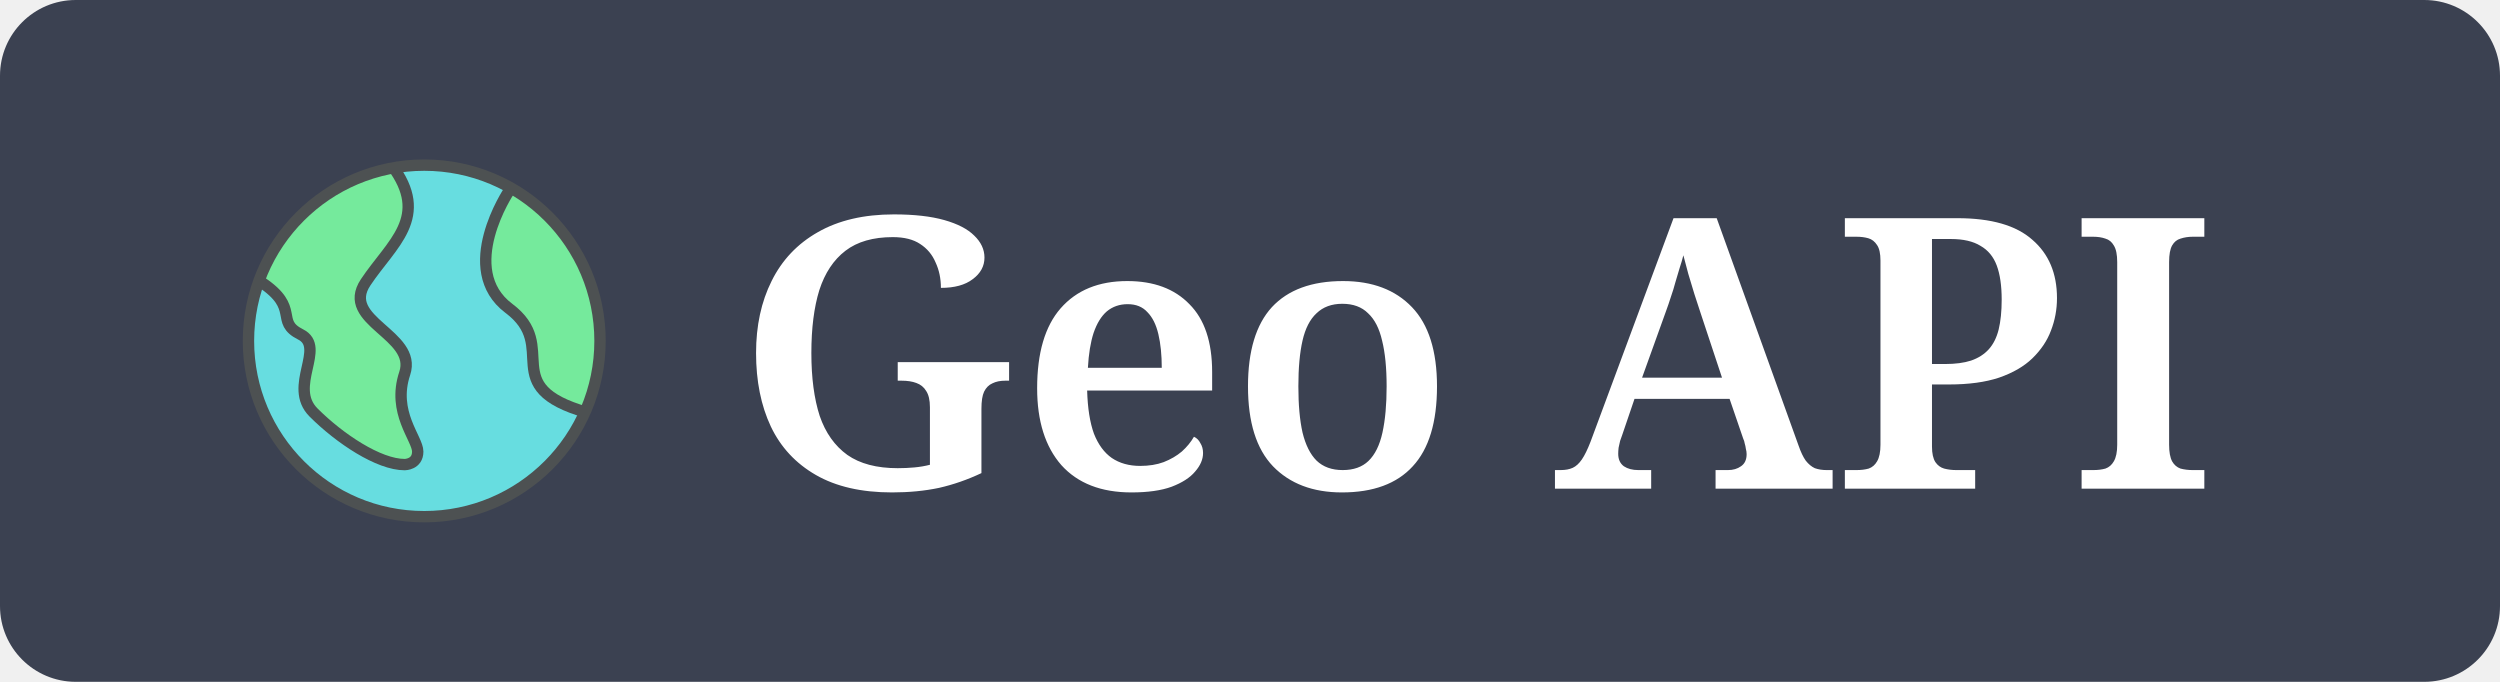
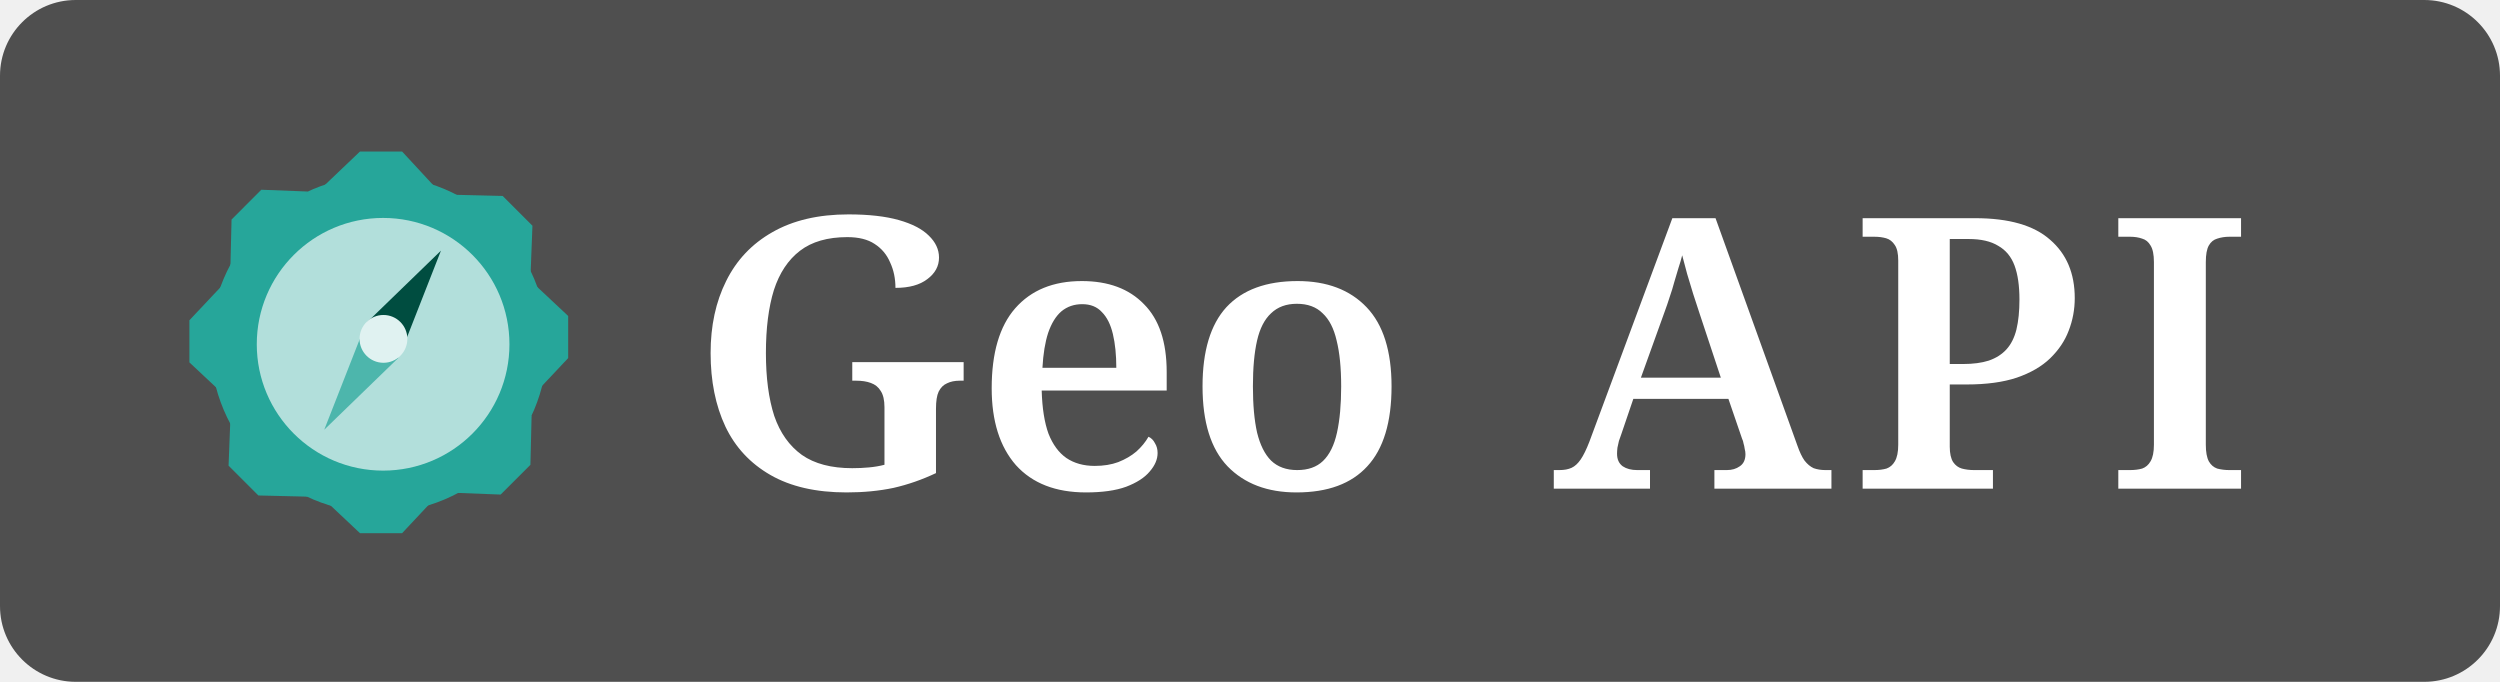
<svg xmlns="http://www.w3.org/2000/svg" width="660" height="180" viewBox="0 0 660 180" fill="none">
-   <rect width="660" height="180" rx="20" fill="#3B4151" />
-   <path d="M235.5 130C227.433 130 220.733 128.467 215.4 125.4C210.067 122.333 206.1 118.067 203.5 112.6C200.9 107.067 199.6 100.6 199.6 93.2C199.6 86 200.967 79.667 203.7 74.2C206.433 68.667 210.5 64.367 215.9 61.3C221.367 58.167 228.067 56.6 236 56.6C241.333 56.6 245.767 57.1 249.3 58.1C252.833 59.1 255.467 60.467 257.2 62.2C259 63.933 259.9 65.867 259.9 68C259.9 70.267 258.867 72.167 256.8 73.7C254.8 75.233 252 76 248.4 76C248.4 73.533 247.933 71.3 247 69.3C246.133 67.233 244.767 65.6 242.9 64.4C241.1 63.2 238.7 62.6 235.7 62.6C230.5 62.6 226.333 63.8 223.2 66.2C220.067 68.6 217.767 72.067 216.3 76.6C214.9 81.133 214.2 86.667 214.2 93.2C214.2 99.733 214.933 105.267 216.4 109.8C217.933 114.267 220.367 117.7 223.7 120.1C227.033 122.433 231.467 123.6 237 123.6C238.533 123.6 240 123.533 241.4 123.4C242.867 123.267 244.233 123.033 245.5 122.7V107.5C245.5 105.633 245.167 104.2 244.5 103.2C243.9 102.2 243.033 101.5 241.9 101.1C240.833 100.7 239.533 100.5 238 100.5H237V95.6H266.4V100.5H265.4C264.067 100.5 262.933 100.733 262 101.2C261.067 101.6 260.333 102.333 259.8 103.4C259.333 104.4 259.1 105.9 259.1 107.9V124.9C255.433 126.633 251.7 127.933 247.9 128.8C244.1 129.6 239.967 130 235.5 130ZM298.705 130C290.705 130 284.538 127.6 280.205 122.8C275.938 117.933 273.805 111.167 273.805 102.5C273.805 93.167 275.871 86.133 280.005 81.4C284.205 76.6 290.071 74.2 297.605 74.2C304.605 74.2 310.071 76.233 314.005 80.3C318.005 84.3 320.005 90.267 320.005 98.2V103.1H287.005C287.138 107.767 287.738 111.567 288.805 114.5C289.938 117.367 291.505 119.5 293.505 120.9C295.571 122.3 298.071 123 301.005 123C303.338 123 305.405 122.667 307.205 122C309.071 121.267 310.671 120.333 312.005 119.2C313.338 118 314.405 116.7 315.205 115.3C315.938 115.633 316.505 116.2 316.905 117C317.371 117.733 317.605 118.6 317.605 119.6C317.605 121.267 316.905 122.9 315.505 124.5C314.171 126.1 312.105 127.433 309.305 128.5C306.571 129.5 303.038 130 298.705 130ZM306.705 97.1C306.705 93.7 306.405 90.733 305.805 88.2C305.205 85.667 304.238 83.733 302.905 82.4C301.638 81 299.905 80.3 297.705 80.3C295.571 80.3 293.738 80.933 292.205 82.2C290.738 83.467 289.571 85.367 288.705 87.9C287.905 90.367 287.405 93.433 287.205 97.1H306.705ZM354.269 130C346.602 130 340.535 127.7 336.069 123.1C331.669 118.5 329.469 111.467 329.469 102C329.469 92.667 331.569 85.7 335.769 81.1C340.035 76.5 346.302 74.2 354.569 74.2C362.302 74.2 368.369 76.5 372.769 81.1C377.169 85.7 379.369 92.667 379.369 102C379.369 111.467 377.235 118.5 372.969 123.1C368.769 127.7 362.535 130 354.269 130ZM354.469 124.1C357.335 124.1 359.602 123.3 361.269 121.7C363.002 120.033 364.235 117.533 364.969 114.2C365.702 110.867 366.069 106.8 366.069 102C366.069 97.133 365.669 93.1 364.869 89.9C364.135 86.7 362.902 84.3 361.169 82.7C359.502 81.033 357.235 80.2 354.369 80.2C351.569 80.2 349.302 81.033 347.569 82.7C345.835 84.3 344.602 86.7 343.869 89.9C343.135 93.1 342.769 97.133 342.769 102C342.769 106.867 343.135 110.933 343.869 114.2C344.669 117.467 345.902 119.933 347.569 121.6C349.302 123.267 351.602 124.1 354.469 124.1ZM410.509 129V124.1H412.009C413.275 124.1 414.342 123.9 415.209 123.5C416.075 123.1 416.875 122.367 417.609 121.3C418.342 120.233 419.109 118.667 419.909 116.6L441.809 57.6H453.209L474.809 117.6C475.409 119.333 476.042 120.667 476.709 121.6C477.442 122.533 478.242 123.2 479.109 123.6C480.042 123.933 481.075 124.1 482.209 124.1H483.809V129H452.909V124.1H456.209C457.542 124.1 458.675 123.767 459.609 123.1C460.609 122.433 461.109 121.367 461.109 119.9C461.109 119.433 461.042 118.967 460.909 118.5C460.842 117.967 460.742 117.5 460.609 117.1C460.542 116.633 460.409 116.2 460.209 115.8L456.609 105.3H431.509L428.309 114.7C428.109 115.233 427.909 115.8 427.709 116.4C427.575 117 427.442 117.6 427.309 118.2C427.242 118.8 427.209 119.333 427.209 119.8C427.209 121.267 427.709 122.367 428.709 123.1C429.709 123.767 430.975 124.1 432.509 124.1H435.909V129H410.509ZM433.509 99.7H454.609L449.009 82.8C448.475 81.133 447.909 79.4 447.309 77.6C446.775 75.8 446.242 74.033 445.709 72.3C445.242 70.567 444.809 68.933 444.409 67.4C444.142 68.467 443.809 69.6 443.409 70.8C443.075 72 442.709 73.233 442.309 74.5C441.975 75.767 441.575 77.067 441.109 78.4C440.709 79.667 440.275 80.933 439.809 82.2L433.509 99.7ZM487.044 129V124.1H490.144C491.344 124.1 492.41 123.967 493.344 123.7C494.277 123.367 495.01 122.733 495.544 121.8C496.144 120.8 496.444 119.333 496.444 117.4V68.8C496.444 66.933 496.144 65.567 495.544 64.7C494.944 63.767 494.177 63.167 493.244 62.9C492.31 62.633 491.277 62.5 490.144 62.5H487.044V57.6H516.744C525.677 57.6 532.277 59.5 536.544 63.3C540.877 67.033 543.044 72.167 543.044 78.7C543.044 81.7 542.51 84.567 541.444 87.3C540.444 89.967 538.81 92.4 536.544 94.6C534.344 96.733 531.41 98.433 527.744 99.7C524.144 100.9 519.744 101.5 514.544 101.5H510.044V117.9C510.044 119.7 510.344 121.067 510.944 122C511.544 122.867 512.31 123.433 513.244 123.7C514.244 123.967 515.31 124.1 516.444 124.1H521.444V129H487.044ZM513.544 96.1C516.21 96.1 518.477 95.8 520.344 95.2C522.277 94.533 523.844 93.533 525.044 92.2C526.244 90.867 527.11 89.133 527.644 87C528.177 84.8 528.444 82.167 528.444 79.1C528.444 75.433 528.01 72.433 527.144 70.1C526.277 67.767 524.844 66.033 522.844 64.9C520.91 63.7 518.31 63.1 515.044 63.1H510.044V96.1H513.544ZM549.544 129V124.1H552.644C553.844 124.1 554.91 123.967 555.844 123.7C556.777 123.367 557.51 122.733 558.044 121.8C558.644 120.8 558.944 119.333 558.944 117.4V69.2C558.944 67.2 558.644 65.733 558.044 64.8C557.51 63.867 556.777 63.267 555.844 63C554.91 62.667 553.844 62.5 552.644 62.5H549.544V57.6H581.944V62.5H578.844C577.71 62.5 576.644 62.667 575.644 63C574.71 63.267 573.977 63.867 573.444 64.8C572.91 65.733 572.644 67.2 572.644 69.2V117.4C572.644 119.333 572.91 120.8 573.444 121.8C573.977 122.733 574.71 123.367 575.644 123.7C576.644 123.967 577.71 124.1 578.844 124.1H581.944V129H549.544Z" fill="white" />
-   <path d="M112 136.406C137.629 136.406 158.406 115.629 158.406 90C158.406 64.371 137.629 43.594 112 43.594C86.371 43.594 65.594 64.371 65.594 90C65.594 115.629 86.371 136.406 112 136.406Z" fill="#67DDE0" />
-   <path d="M103.406 43.594C113.719 57.344 103.406 64.219 96.531 74.531C89.656 84.844 110.281 88.281 106.844 98.594C103.406 108.906 110.281 115.781 110.281 119.219C110.281 122.656 106.844 122.656 106.844 122.656C99.969 122.656 89.656 115.781 82.781 108.906C75.906 102.031 86.219 91.719 79.344 88.281C72.469 84.844 79.344 81.406 69.031 74.531C69.031 74.531 71.303 55.322 98.742 45.519" fill="#75EA9C" />
-   <path d="M134.344 50.469C134.344 50.469 120.594 71.094 134.344 81.406C148.094 91.719 130.906 102.031 154.969 108.906C154.969 108.906 170.723 70.09 134.344 50.469Z" fill="#75EA9C" />
-   <path d="M112 136.406C137.629 136.406 158.406 115.629 158.406 90C158.406 64.371 137.629 43.594 112 43.594C86.371 43.594 65.594 64.371 65.594 90C65.594 115.629 86.371 136.406 112 136.406Z" stroke="#4D5152" stroke-width="3" stroke-miterlimit="10" />
-   <path d="M134.344 50.469C134.344 50.469 120.594 71.094 134.344 81.406C148.094 91.719 130.906 102.031 154.969 108.906" stroke="#4D5152" stroke-width="3" stroke-miterlimit="10" />
-   <path d="M69.031 74.531C79.344 81.406 72.469 84.844 79.344 88.281C86.219 91.719 75.906 102.031 82.781 108.906C89.656 115.781 99.969 122.656 106.844 122.656C106.844 122.656 110.281 122.656 110.281 119.219C110.281 115.781 103.406 108.906 106.844 98.594C110.281 88.281 89.656 84.844 96.531 74.531C103.406 64.219 113.719 57.344 103.406 43.594" stroke="#4D5152" stroke-width="3" stroke-miterlimit="10" />
+   <rect width="660" height="180" rx="20" fill="#4F4F4F" />
+   <path d="M223.5 130C215.433 130 208.733 128.467 203.4 125.4C198.067 122.333 194.1 118.067 191.5 112.6C188.9 107.067 187.6 100.6 187.6 93.2C187.6 86 188.967 79.667 191.7 74.2C194.433 68.667 198.5 64.367 203.9 61.3C209.367 58.167 216.067 56.6 224 56.6C229.333 56.6 233.767 57.1 237.3 58.1C240.833 59.1 243.467 60.467 245.2 62.2C247 63.933 247.9 65.867 247.9 68C247.9 70.267 246.867 72.167 244.8 73.7C242.8 75.233 240 76 236.4 76C236.4 73.533 235.933 71.3 235 69.3C234.133 67.233 232.767 65.6 230.9 64.4C229.1 63.2 226.7 62.6 223.7 62.6C218.5 62.6 214.333 63.8 211.2 66.2C208.067 68.6 205.767 72.067 204.3 76.6C202.9 81.133 202.2 86.667 202.2 93.2C202.2 99.733 202.933 105.267 204.4 109.8C205.933 114.267 208.367 117.7 211.7 120.1C215.033 122.433 219.467 123.6 225 123.6C226.533 123.6 228 123.533 229.4 123.4C230.867 123.267 232.233 123.033 233.5 122.7V107.5C233.5 105.633 233.167 104.2 232.5 103.2C231.9 102.2 231.033 101.5 229.9 101.1C228.833 100.7 227.533 100.5 226 100.5H225V95.6H254.4V100.5H253.4C252.067 100.5 250.933 100.733 250 101.2C249.067 101.6 248.333 102.333 247.8 103.4C247.333 104.4 247.1 105.9 247.1 107.9V124.9C243.433 126.633 239.7 127.933 235.9 128.8C232.1 129.6 227.967 130 223.5 130ZM286.705 130C278.705 130 272.538 127.6 268.205 122.8C263.938 117.933 261.805 111.167 261.805 102.5C261.805 93.167 263.871 86.133 268.005 81.4C272.205 76.6 278.071 74.2 285.605 74.2C292.605 74.2 298.071 76.233 302.005 80.3C306.005 84.3 308.005 90.267 308.005 98.2V103.1H275.005C275.138 107.767 275.738 111.567 276.805 114.5C277.938 117.367 279.505 119.5 281.505 120.9C283.571 122.3 286.071 123 289.005 123C291.338 123 293.405 122.667 295.205 122C297.071 121.267 298.671 120.333 300.005 119.2C301.338 118 302.405 116.7 303.205 115.3C303.938 115.633 304.505 116.2 304.905 117C305.371 117.733 305.605 118.6 305.605 119.6C305.605 121.267 304.905 122.9 303.505 124.5C302.171 126.1 300.105 127.433 297.305 128.5C294.571 129.5 291.038 130 286.705 130ZM294.705 97.1C294.705 93.7 294.405 90.733 293.805 88.2C293.205 85.667 292.238 83.733 290.905 82.4C289.638 81 287.905 80.3 285.705 80.3C283.571 80.3 281.738 80.933 280.205 82.2C278.738 83.467 277.571 85.367 276.705 87.9C275.905 90.367 275.405 93.433 275.205 97.1H294.705ZM342.269 130C334.602 130 328.535 127.7 324.069 123.1C319.669 118.5 317.469 111.467 317.469 102C317.469 92.667 319.569 85.7 323.769 81.1C328.035 76.5 334.302 74.2 342.569 74.2C350.302 74.2 356.369 76.5 360.769 81.1C365.169 85.7 367.369 92.667 367.369 102C367.369 111.467 365.235 118.5 360.969 123.1C356.769 127.7 350.535 130 342.269 130ZM342.469 124.1C345.335 124.1 347.602 123.3 349.269 121.7C351.002 120.033 352.235 117.533 352.969 114.2C353.702 110.867 354.069 106.8 354.069 102C354.069 97.133 353.669 93.1 352.869 89.9C352.135 86.7 350.902 84.3 349.169 82.7C347.502 81.033 345.235 80.2 342.369 80.2C339.569 80.2 337.302 81.033 335.569 82.7C333.835 84.3 332.602 86.7 331.869 89.9C331.135 93.1 330.769 97.133 330.769 102C330.769 106.867 331.135 110.933 331.869 114.2C332.669 117.467 333.902 119.933 335.569 121.6C337.302 123.267 339.602 124.1 342.469 124.1Z" fill="white" />
+   <path d="M410.2 129V124.1H411.7C412.967 124.1 414.033 123.9 414.9 123.5C415.767 123.1 416.567 122.367 417.3 121.3C418.033 120.233 418.8 118.667 419.6 116.6L441.5 57.6H452.9L474.5 117.6C475.1 119.333 475.733 120.667 476.4 121.6C477.133 122.533 477.933 123.2 478.8 123.6C479.733 123.933 480.767 124.1 481.9 124.1H483.5V129H452.6V124.1H455.9C457.233 124.1 458.367 123.767 459.3 123.1C460.3 122.433 460.8 121.367 460.8 119.9C460.8 119.433 460.733 118.967 460.6 118.5C460.533 117.967 460.433 117.5 460.3 117.1C460.233 116.633 460.1 116.2 459.9 115.8L456.3 105.3H431.2L428 114.7C427.8 115.233 427.6 115.8 427.4 116.4C427.267 117 427.133 117.6 427 118.2C426.933 118.8 426.9 119.333 426.9 119.8C426.9 121.267 427.4 122.367 428.4 123.1C429.4 123.767 430.667 124.1 432.2 124.1H435.6V129H410.2ZM433.2 99.7H454.3L448.7 82.8C448.167 81.133 447.6 79.4 447 77.6C446.467 75.8 445.933 74.033 445.4 72.3C444.933 70.567 444.5 68.933 444.1 67.4C443.833 68.467 443.5 69.6 443.1 70.8C442.767 72 442.4 73.233 442 74.5C441.667 75.767 441.267 77.067 440.8 78.4C440.4 79.667 439.967 80.933 439.5 82.2L433.2 99.7ZM491.735 129V124.1H494.835C496.035 124.1 497.102 123.967 498.035 123.7C498.968 123.367 499.702 122.733 500.235 121.8C500.835 120.8 501.135 119.333 501.135 117.4V68.8C501.135 66.933 500.835 65.567 500.235 64.7C499.635 63.767 498.868 63.167 497.935 62.9C497.002 62.633 495.968 62.5 494.835 62.5H491.735V57.6H521.435C530.368 57.6 536.968 59.5 541.235 63.3C545.568 67.033 547.735 72.167 547.735 78.7C547.735 81.7 547.202 84.567 546.135 87.3C545.135 89.967 543.502 92.4 541.235 94.6C539.035 96.733 536.102 98.433 532.435 99.7C528.835 100.9 524.435 101.5 519.235 101.5H514.735V117.9C514.735 119.7 515.035 121.067 515.635 122C516.235 122.867 517.002 123.433 517.935 123.7C518.935 123.967 520.002 124.1 521.135 124.1H526.135V129H491.735ZM518.235 96.1C520.902 96.1 523.168 95.8 525.035 95.2C526.968 94.533 528.535 93.533 529.735 92.2C530.935 90.867 531.802 89.133 532.335 87C532.868 84.8 533.135 82.167 533.135 79.1C533.135 75.433 532.702 72.433 531.835 70.1C530.968 67.767 529.535 66.033 527.535 64.9C525.602 63.7 523.002 63.1 519.735 63.1H514.735V96.1H518.235ZM559.235 129V124.1H562.335C563.535 124.1 564.602 123.967 565.535 123.7C566.468 123.367 567.202 122.733 567.735 121.8C568.335 120.8 568.635 119.333 568.635 117.4V69.2C568.635 67.2 568.335 65.733 567.735 64.8C567.202 63.867 566.468 63.267 565.535 63C564.602 62.667 563.535 62.5 562.335 62.5H559.235V57.6H591.635V62.5H588.535C587.402 62.5 586.335 62.667 585.335 63C584.402 63.267 583.668 63.867 583.135 64.8C582.602 65.733 582.335 67.2 582.335 69.2V117.4C582.335 119.333 582.602 120.8 583.135 121.8C583.668 122.733 584.402 123.367 585.335 123.7C586.335 123.967 587.402 124.1 588.535 124.1H591.635V129H559.235Z" fill="white" />
+   <circle cx="100.03" cy="90.889" r="44.471" fill="#26A69A" />
+   <ellipse cx="101.142" cy="90.889" rx="33.353" ry="33.353" fill="#B2DFDB" />
+   <path d="M116.416 66.166L106.453 91.588L96.81 85.169L116.416 66.166Z" fill="#004D40" />
+   <path d="M85.599 113.448L105.205 94.446L95.562 88.027L85.599 113.448Z" fill="#4DB6AC" />
+   <ellipse cx="101.231" cy="89.465" rx="6.309" ry="6.309" fill="#E0F2F1" />
+   <path d="M95.034 40H106.152L114.49 49.005H85.584L95.034 40Z" fill="#26A69A" />
+   <path d="M61.13 57.952L68.991 50.091L81.255 50.562L60.815 71.002L61.13 57.952Z" fill="#26A69A" />
+   <path d="M68.205 130.803L60.344 122.942L60.815 110.678L81.255 131.117L68.205 130.803Z" fill="#26A69A" />
+   <path d="M140.031 122.704L132.17 130.565L119.906 130.094L140.346 109.654L140.031 122.704Z" fill="#26A69A" />
+   <path d="M132.704 51.73L140.566 59.591L140.094 71.855L119.655 51.415L132.704 51.73Z" fill="#26A69A" />
+   <path d="M95.035 140.757H106.152L114.49 131.863H85.585L95.035 140.757Z" fill="#26A69A" />
+   <path d="M150 94.535V83.418L141.106 75.079V103.985L150 94.535Z" fill="#26A69A" />
+   <path d="M50 84.552L50 95.669L58.894 104.007L58.894 75.102L50 84.552Z" fill="#26A69A" />
</svg>
